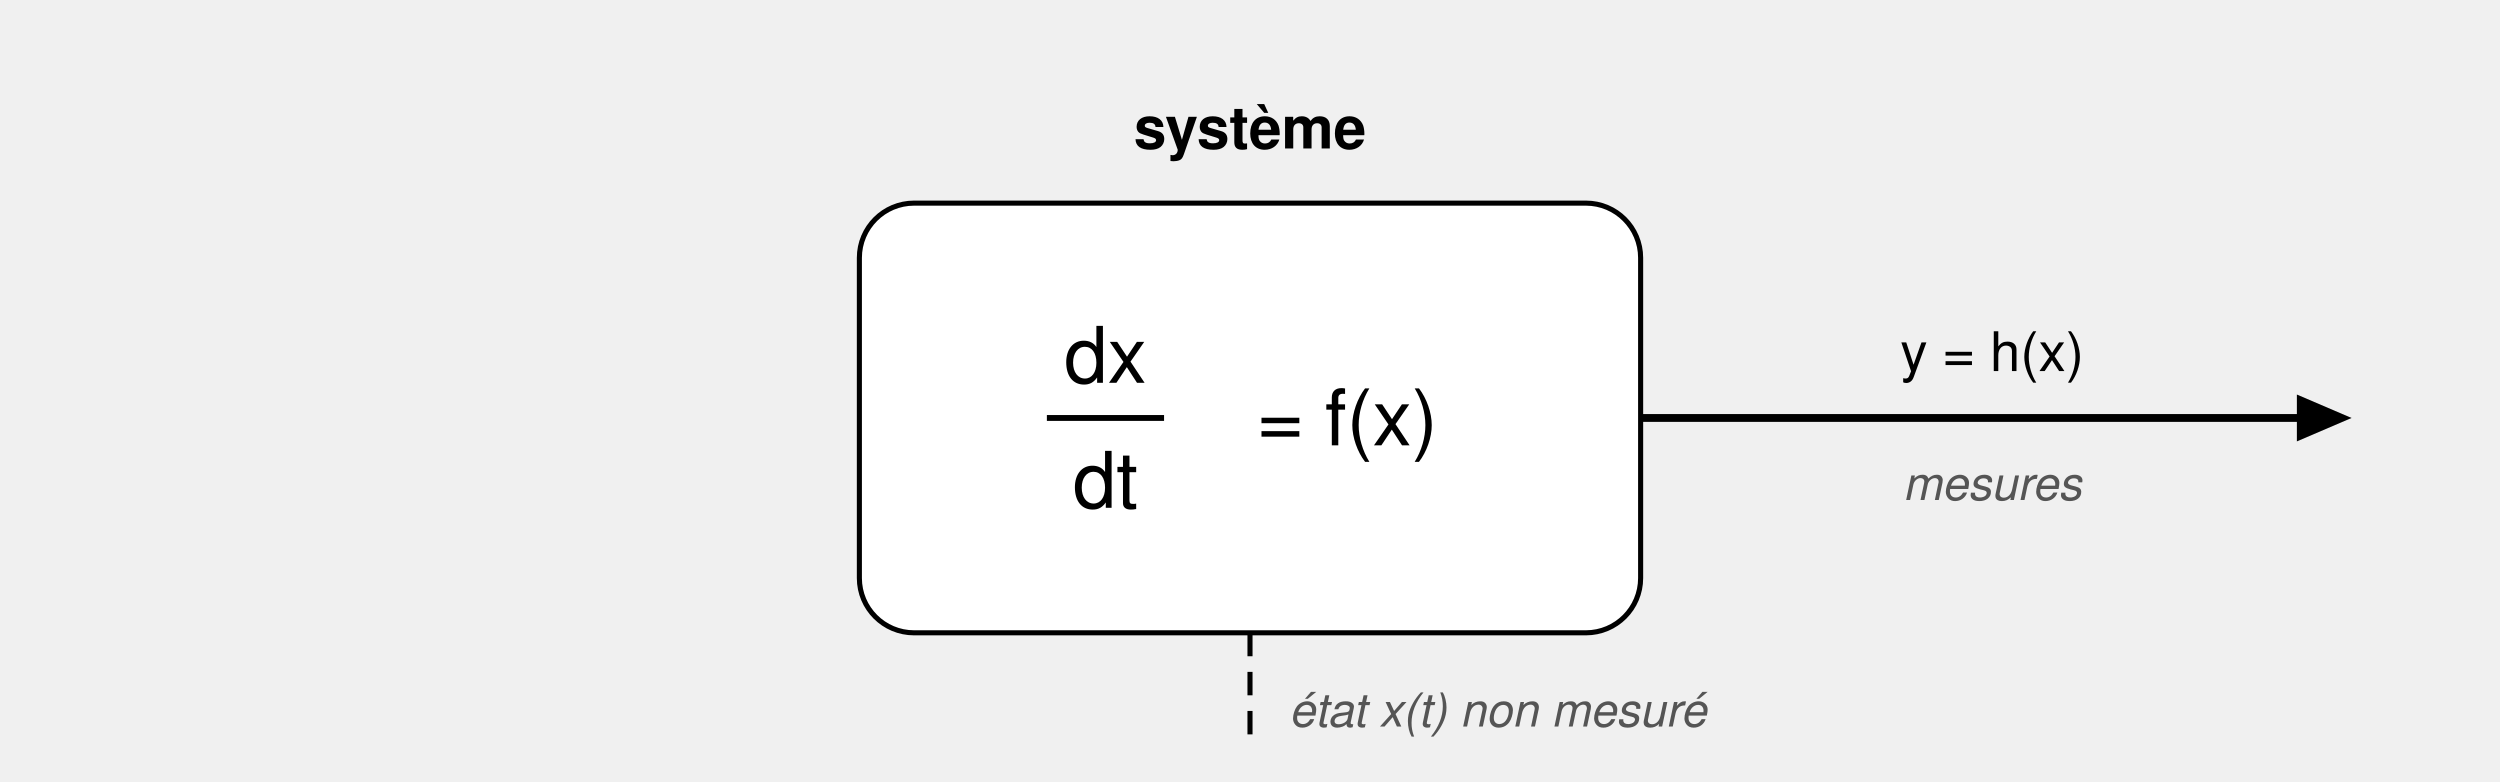
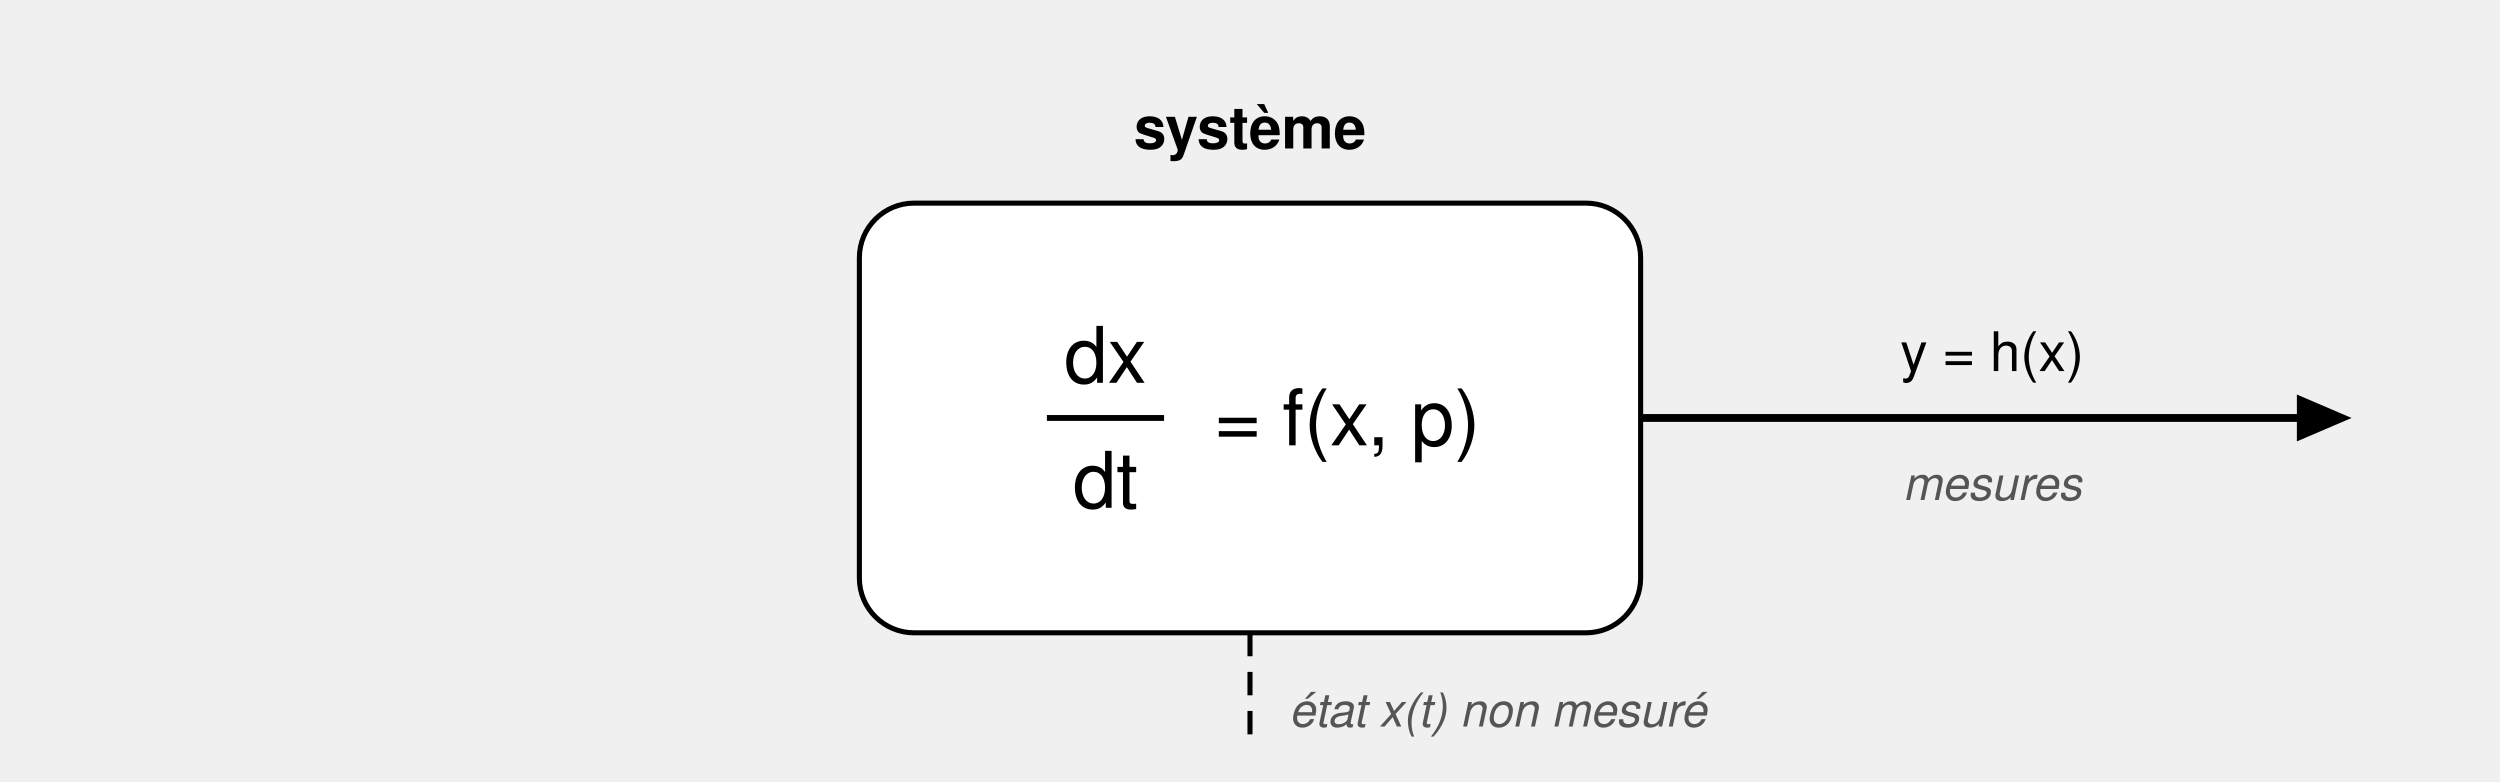
<svg xmlns="http://www.w3.org/2000/svg" viewBox="0 0 640 200" width="640" height="200" font-family="Helvetica, Arial, sans-serif" fill="none" stroke="#000">
  <text x="320" y="38" text-anchor="middle" font-size="15" font-weight="bold" fill="#000" stroke="none">système</text>
  <rect x="220" y="52" width="200" height="110" rx="14" ry="14" stroke-width="1.3" fill="#fff" />
  <g fill="#000" stroke="none" font-size="20">
    <text x="283" y="98" text-anchor="middle">dx</text>
    <text x="283" y="130" text-anchor="middle">dt</text>
-     <text x="345" y="114" text-anchor="middle">= f(x)</text>
+     <text x="345" y="114" text-anchor="middle">= f(x, p)</text>
  </g>
  <line x1="268" y1="107" x2="298" y2="107" stroke-width="1.5" />
  <line x1="420" y1="107" x2="590" y2="107" stroke-width="2" />
  <path d="M588,101 L602,107 L588,113 z" fill="#000" stroke="none" />
  <text x="510" y="95" text-anchor="middle" font-size="14" fill="#000" stroke="none">y = h(x)</text>
  <text x="510" y="128" text-anchor="middle" font-size="12" font-style="italic" fill="#555" stroke="none">mesures</text>
  <line x1="320" y1="162" x2="320" y2="188" stroke-width="1.3" stroke-dasharray="6 4" />
  <text x="330" y="186" font-size="12" font-style="italic" fill="#555" stroke="none">état x(t) non mesuré</text>
</svg>
